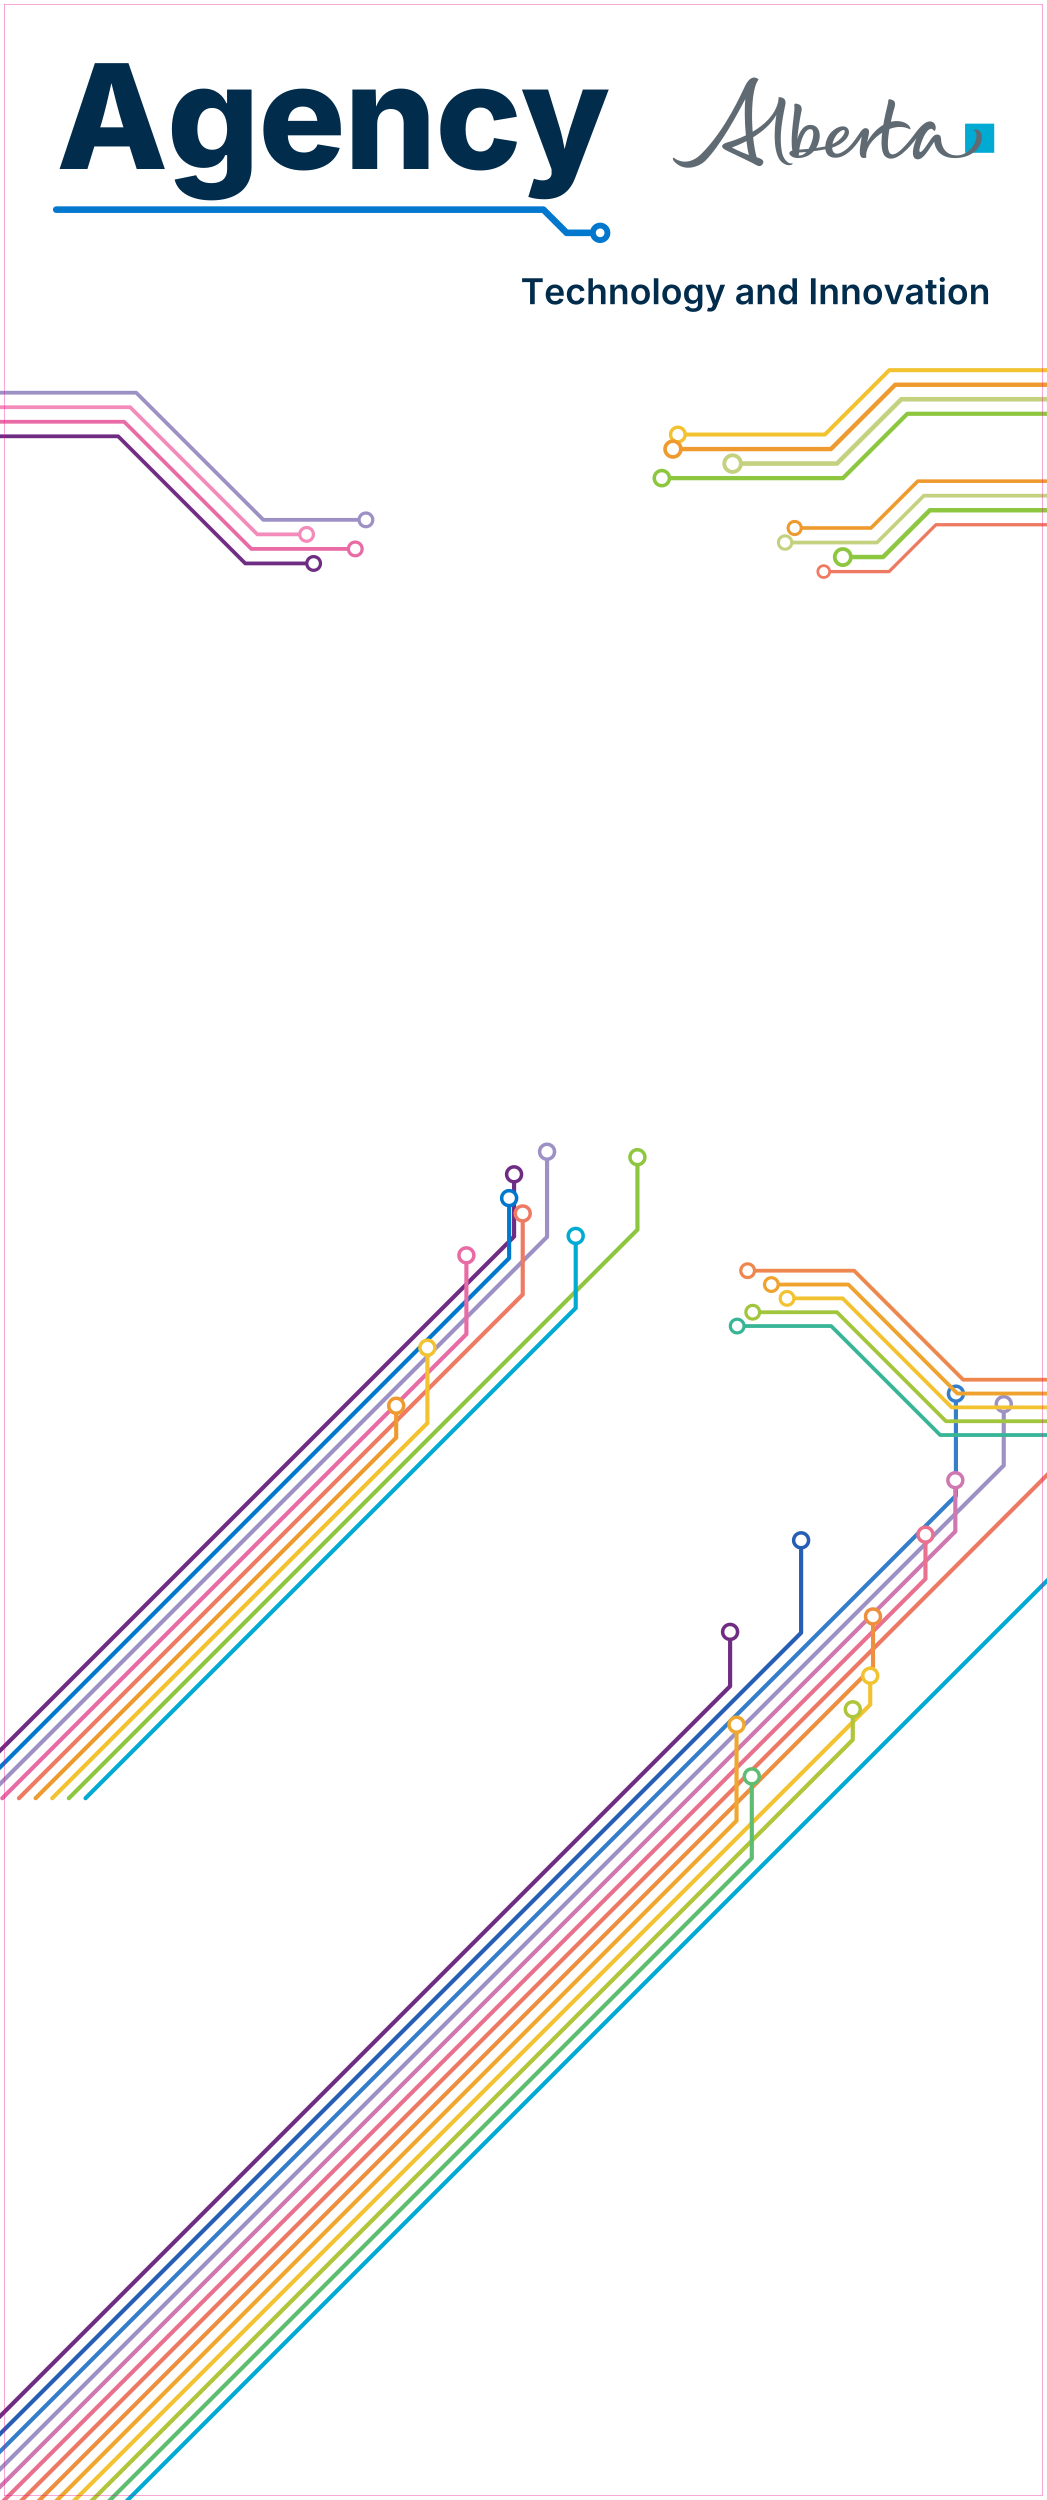
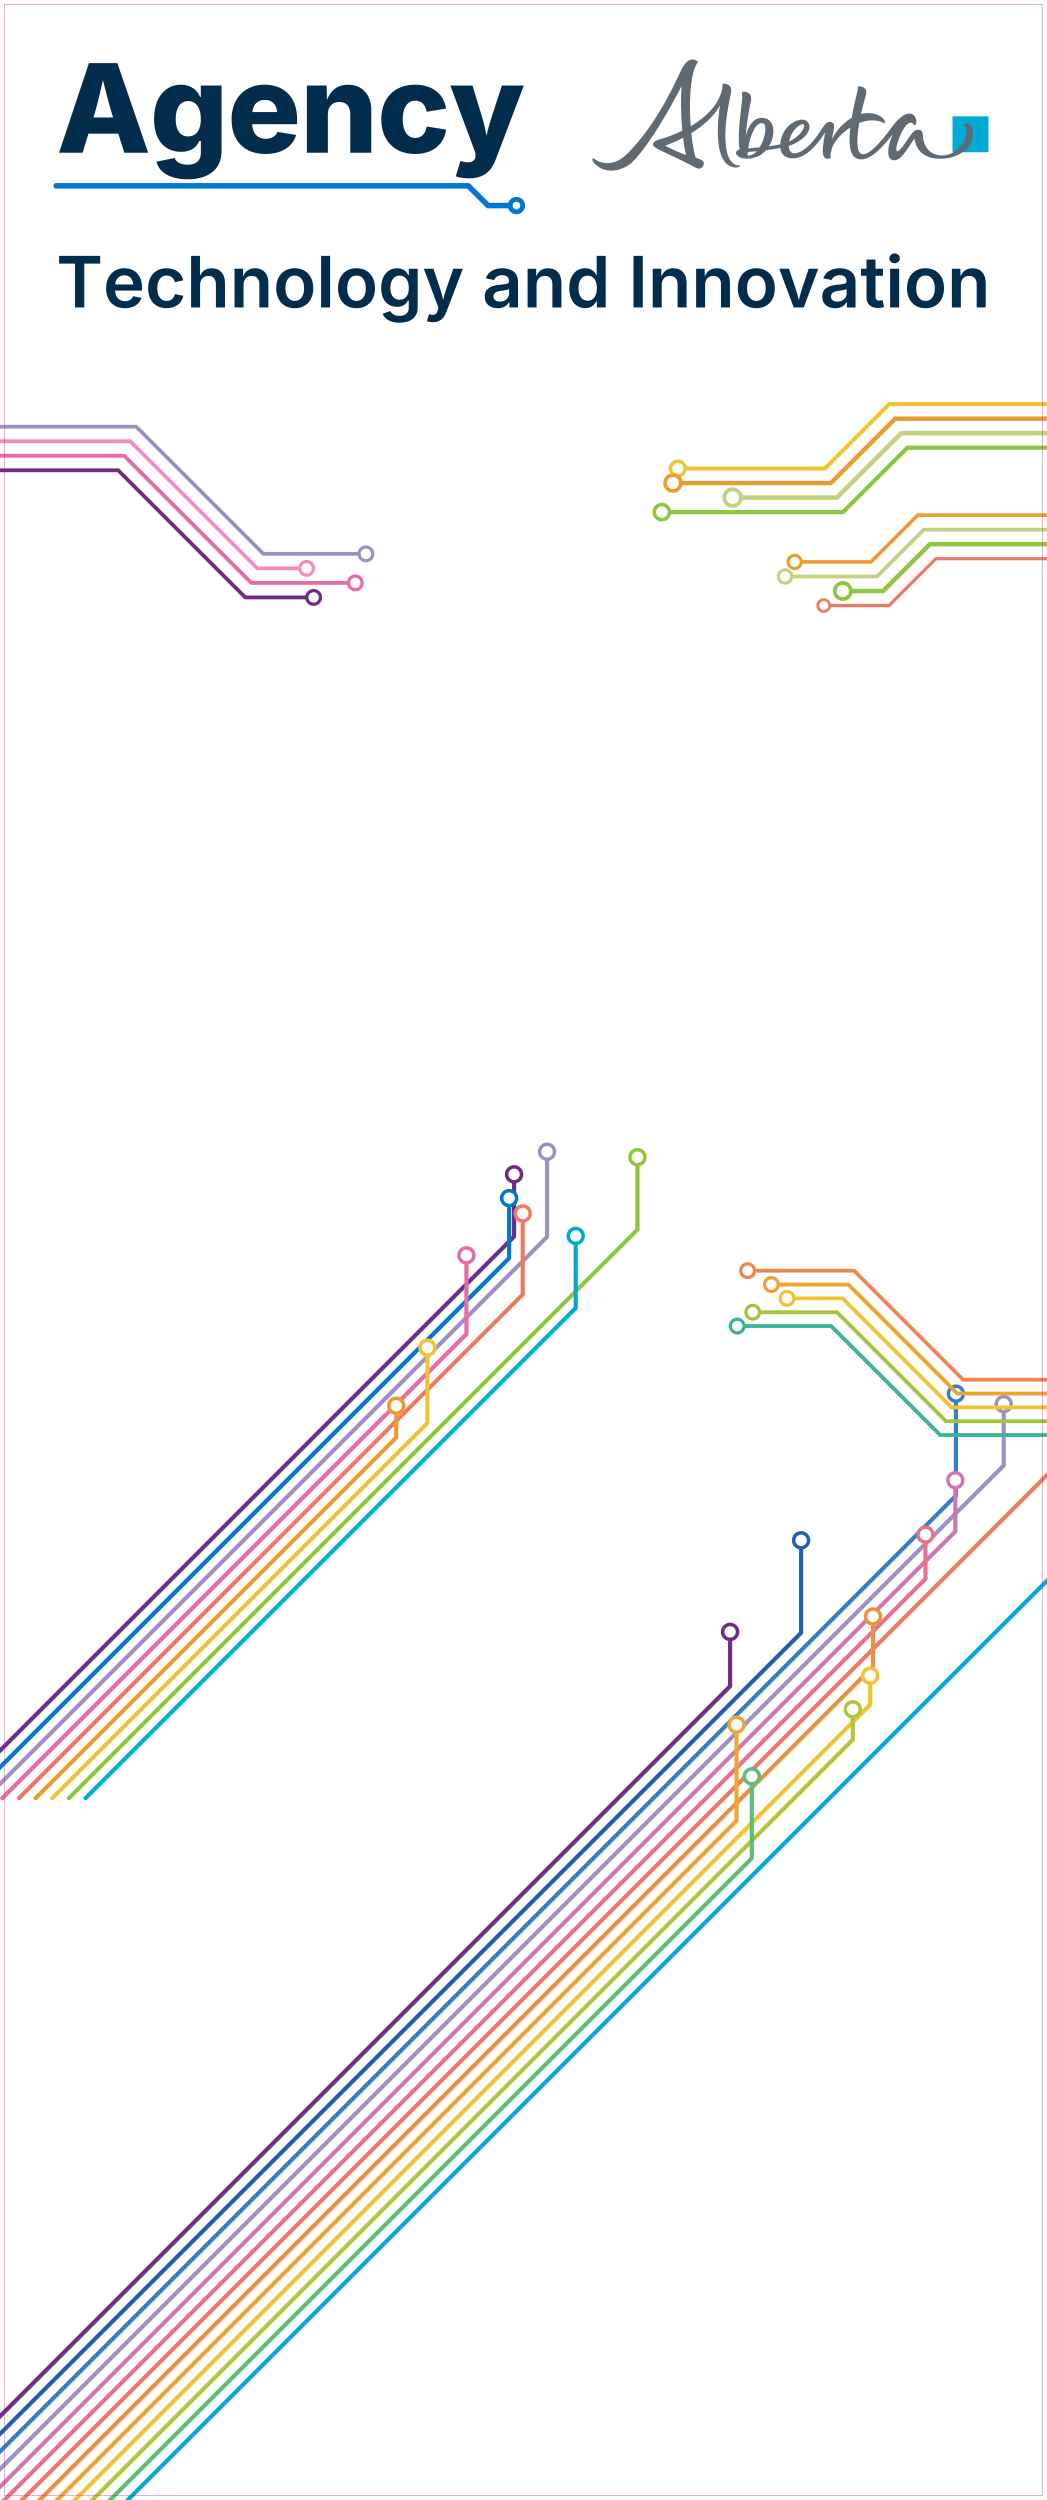
<svg xmlns="http://www.w3.org/2000/svg" width="30.25in" height="72.25in" viewBox="-0.125 -0.125 30.25 72.25">
  <g id="Ground">
    <rect x="-0.125" y="-0.125" width="30.25" height="72.25" fill="#FFFFFF" />
  </g>
  <g id="Art">
    <path d="M-3.419 73 L20.975 48.606 L20.975 47.037" stroke="#6f2c83" stroke-width="0.12" stroke-linecap="round" stroke-linejoin="round" fill="none" />
    <circle cx="20.975" cy="47.037" r="0.216" fill="#FFFFFF" stroke="#6f2c83" stroke-width="0.102" />
    <path d="M-2.91 73 L23.027 47.063 L23.027 44.39" stroke="#265eb4" stroke-width="0.12" stroke-linecap="round" stroke-linejoin="round" fill="none" />
    <circle cx="23.027" cy="44.39" r="0.216" fill="#FFFFFF" stroke="#265eb4" stroke-width="0.102" />
    <path d="M-2.401 73 L27.501 43.098 L27.501 40.153" stroke="#357fca" stroke-width="0.12" stroke-linecap="round" stroke-linejoin="round" fill="none" />
    <circle cx="27.501" cy="40.153" r="0.216" fill="#FFFFFF" stroke="#357fca" stroke-width="0.102" />
    <path d="M-1.891 73 L28.883 42.226 L28.883 40.454" stroke="#9c90c5" stroke-width="0.12" stroke-linecap="round" stroke-linejoin="round" fill="none" />
    <circle cx="28.883" cy="40.454" r="0.216" fill="#FFFFFF" stroke="#9c90c5" stroke-width="0.102" />
    <path d="M-1.382 73 L27.484 44.133 L27.484 42.653" stroke="#cf77b0" stroke-width="0.12" stroke-linecap="round" stroke-linejoin="round" fill="none" />
    <circle cx="27.484" cy="42.653" r="0.216" fill="#FFFFFF" stroke="#cf77b0" stroke-width="0.102" />
    <path d="M-0.873 73 L26.621 45.505 L26.621 44.227" stroke="#ea708f" stroke-width="0.12" stroke-linecap="round" stroke-linejoin="round" fill="none" />
    <circle cx="26.621" cy="44.227" r="0.216" fill="#FFFFFF" stroke="#ea708f" stroke-width="0.102" />
    <path d="M-0.364 73 L31.729 40.907 L31.729 38.741" stroke="#ee7a63" stroke-width="0.12" stroke-linecap="round" stroke-linejoin="round" fill="none" />
    <path d="M0.145 73 L25.105 48.04 L25.105 46.591" stroke="#ee8f40" stroke-width="0.12" stroke-linecap="round" stroke-linejoin="round" fill="none" />
    <circle cx="25.105" cy="46.591" r="0.216" fill="#FFFFFF" stroke="#ee8f40" stroke-width="0.102" />
    <path d="M0.654 73 L21.161 52.493 L21.161 49.72" stroke="#efa72f" stroke-width="0.12" stroke-linecap="round" stroke-linejoin="round" fill="none" />
    <circle cx="21.161" cy="49.72" r="0.216" fill="#FFFFFF" stroke="#efa72f" stroke-width="0.102" />
    <path d="M1.163 73 L25.024 49.139 L25.024 48.304" stroke="#f2c230" stroke-width="0.12" stroke-linecap="round" stroke-linejoin="round" fill="none" />
    <circle cx="25.024" cy="48.304" r="0.216" fill="#FFFFFF" stroke="#f2c230" stroke-width="0.102" />
    <path d="M1.672 73 L24.52 50.153 L24.52 49.274" stroke="#afc53a" stroke-width="0.12" stroke-linecap="round" stroke-linejoin="round" fill="none" />
    <circle cx="24.52" cy="49.274" r="0.216" fill="#FFFFFF" stroke="#afc53a" stroke-width="0.102" />
    <path d="M2.181 73 L21.602 53.579 L21.602 51.213" stroke="#5ebd70" stroke-width="0.12" stroke-linecap="round" stroke-linejoin="round" fill="none" />
    <circle cx="21.602" cy="51.213" r="0.216" fill="#FFFFFF" stroke="#5ebd70" stroke-width="0.102" />
    <path d="M2.691 73 L32.337 43.354 L32.337 41.336" stroke="#00aad2" stroke-width="0.12" stroke-linecap="round" stroke-linejoin="round" fill="none" />
    <path d="M-1.5 51.843 L14.732 35.611 L14.732 33.813" stroke="#6f2c83" stroke-width="0.12" stroke-linecap="round" stroke-linejoin="round" fill="none" />
    <circle cx="14.732" cy="33.813" r="0.216" fill="#FFFFFF" stroke="#6f2c83" stroke-width="0.102" />
    <path d="M-1.019 51.843 L14.589 36.235 L14.589 34.501" stroke="#0177cd" stroke-width="0.12" stroke-linecap="round" stroke-linejoin="round" fill="none" />
    <circle cx="14.589" cy="34.501" r="0.216" fill="#FFFFFF" stroke="#0177cd" stroke-width="0.102" />
    <path d="M-0.538 51.843 L15.685 35.62 L15.685 33.16" stroke="#9c90c5" stroke-width="0.12" stroke-linecap="round" stroke-linejoin="round" fill="none" />
    <circle cx="15.685" cy="33.16" r="0.216" fill="#FFFFFF" stroke="#9c90c5" stroke-width="0.102" />
    <path d="M-0.058 51.843 L13.354 38.432 L13.354 36.154" stroke="#e86ba5" stroke-width="0.12" stroke-linecap="round" stroke-linejoin="round" fill="none" />
    <circle cx="13.354" cy="36.154" r="0.216" fill="#FFFFFF" stroke="#e86ba5" stroke-width="0.102" />
    <path d="M0.423 51.843 L14.982 37.285 L14.982 34.944" stroke="#ee7a63" stroke-width="0.12" stroke-linecap="round" stroke-linejoin="round" fill="none" />
    <circle cx="14.982" cy="34.944" r="0.216" fill="#FFFFFF" stroke="#ee7a63" stroke-width="0.102" />
    <path d="M0.904 51.843 L11.325 41.423 L11.325 40.501" stroke="#ee9a2e" stroke-width="0.12" stroke-linecap="round" stroke-linejoin="round" fill="none" />
    <circle cx="11.325" cy="40.501" r="0.216" fill="#FFFFFF" stroke="#ee9a2e" stroke-width="0.102" />
    <path d="M1.385 51.843 L12.227 41.002 L12.227 38.823" stroke="#f2c230" stroke-width="0.12" stroke-linecap="round" stroke-linejoin="round" fill="none" />
    <circle cx="12.227" cy="38.823" r="0.216" fill="#FFFFFF" stroke="#f2c230" stroke-width="0.102" />
    <path d="M1.866 51.843 L18.297 35.412 L18.297 33.318" stroke="#8dc63f" stroke-width="0.12" stroke-linecap="round" stroke-linejoin="round" fill="none" />
    <circle cx="18.297" cy="33.318" r="0.216" fill="#FFFFFF" stroke="#8dc63f" stroke-width="0.102" />
    <path d="M2.347 51.843 L16.513 37.677 L16.513 35.593" stroke="#00aad2" stroke-width="0.12" stroke-linecap="round" stroke-linejoin="round" fill="none" />
    <circle cx="16.513" cy="35.593" r="0.216" fill="#FFFFFF" stroke="#00aad2" stroke-width="0.102" />
    <path d="M31 39.748 L27.709 39.748 L24.559 36.598 L21.482 36.598" stroke="#ee874e" stroke-width="0.11" stroke-linecap="round" stroke-linejoin="round" fill="none" />
    <circle cx="21.482" cy="36.598" r="0.198" fill="#FFFFFF" stroke="#ee874e" stroke-width="0.094" />
    <path d="M31 40.148 L27.543 40.148 L24.393 36.998 L22.168 36.998" stroke="#efa22e" stroke-width="0.11" stroke-linecap="round" stroke-linejoin="round" fill="none" />
    <circle cx="22.168" cy="36.998" r="0.198" fill="#FFFFFF" stroke="#efa22e" stroke-width="0.094" />
    <path d="M31 40.548 L27.377 40.548 L24.227 37.398 L22.621 37.398" stroke="#f2c230" stroke-width="0.11" stroke-linecap="round" stroke-linejoin="round" fill="none" />
    <circle cx="22.621" cy="37.398" r="0.198" fill="#FFFFFF" stroke="#f2c230" stroke-width="0.094" />
    <path d="M31 40.948 L27.212 40.948 L24.062 37.798 L21.629 37.798" stroke="#a1c53c" stroke-width="0.11" stroke-linecap="round" stroke-linejoin="round" fill="none" />
    <circle cx="21.629" cy="37.798" r="0.198" fill="#FFFFFF" stroke="#a1c53c" stroke-width="0.094" />
    <path d="M31 41.348 L27.046 41.348 L23.896 38.198 L21.18 38.198" stroke="#38b597" stroke-width="0.11" stroke-linecap="round" stroke-linejoin="round" fill="none" />
    <circle cx="21.18" cy="38.198" r="0.198" fill="#FFFFFF" stroke="#38b597" stroke-width="0.094" />
-     <path d="M-1 11.224 L3.811 11.224 L7.486 14.899 L10.45 14.899" stroke="#9C90C5" stroke-width="0.11" stroke-linecap="round" stroke-linejoin="round" fill="none" />
-     <circle cx="10.45" cy="14.899" r="0.198" fill="#FFFFFF" stroke="#9C90C5" stroke-width="0.094" />
-     <path d="M-1 11.644 L3.637 11.644 L7.312 15.319 L8.735 15.319" stroke="#F38CBA" stroke-width="0.11" stroke-linecap="round" stroke-linejoin="round" fill="none" />
-     <circle cx="8.735" cy="15.319" r="0.198" fill="#FFFFFF" stroke="#F38CBA" stroke-width="0.094" />
-     <path d="M-1 12.064 L3.463 12.064 L7.138 15.739 L10.143 15.739" stroke="#E86BA5" stroke-width="0.11" stroke-linecap="round" stroke-linejoin="round" fill="none" />
-     <circle cx="10.143" cy="15.739" r="0.198" fill="#FFFFFF" stroke="#E86BA5" stroke-width="0.094" />
-     <path d="M-1 12.484 L3.289 12.484 L6.964 16.159 L8.939 16.159" stroke="#6F2C83" stroke-width="0.11" stroke-linecap="round" stroke-linejoin="round" fill="none" />
-     <circle cx="8.939" cy="16.159" r="0.198" fill="#FFFFFF" stroke="#6F2C83" stroke-width="0.094" />
-     <path d="M31 10.573 L25.575 10.573 L23.714 12.433 L19.465 12.433" stroke="#F2C230" stroke-width="0.117" stroke-linecap="round" stroke-linejoin="round" fill="none" />
-     <circle cx="19.465" cy="12.433" r="0.211" fill="#FFFFFF" stroke="#F2C230" stroke-width="0.1" />
-     <path d="M31 10.993 L25.749 10.993 L23.888 12.853 L19.323 12.853" stroke="#EE9A2E" stroke-width="0.127" stroke-linecap="round" stroke-linejoin="round" fill="none" />
-     <circle cx="19.323" cy="12.853" r="0.228" fill="#FFFFFF" stroke="#EE9A2E" stroke-width="0.108" />
-     <path d="M31 11.413 L25.923 11.413 L24.062 13.273 L21.047 13.273" stroke="#C4D17F" stroke-width="0.133" stroke-linecap="round" stroke-linejoin="round" fill="none" />
-     <circle cx="21.047" cy="13.273" r="0.24" fill="#FFFFFF" stroke="#C4D17F" stroke-width="0.113" />
-     <path d="M31 11.833 L26.097 11.833 L24.236 13.693 L19.002 13.693" stroke="#8DC63F" stroke-width="0.122" stroke-linecap="round" stroke-linejoin="round" fill="none" />
-     <circle cx="19.002" cy="13.693" r="0.219" fill="#FFFFFF" stroke="#8DC63F" stroke-width="0.103" />
-     <path d="M31 13.78 L26.4 13.78 L25.046 15.134 L22.841 15.134" stroke="#EE9A2E" stroke-width="0.105" stroke-linecap="round" stroke-linejoin="round" fill="none" />
-     <circle cx="22.841" cy="15.134" r="0.19" fill="#FFFFFF" stroke="#EE9A2E" stroke-width="0.09" />
-     <path d="M31 14.2 L26.574 14.2 L25.22 15.554 L22.564 15.554" stroke="#C4D17F" stroke-width="0.107" stroke-linecap="round" stroke-linejoin="round" fill="none" />
-     <circle cx="22.564" cy="15.554" r="0.193" fill="#FFFFFF" stroke="#C4D17F" stroke-width="0.091" />
-     <path d="M31 14.62 L26.748 14.62 L25.394 15.974 L24.232 15.974" stroke="#8DC63F" stroke-width="0.129" stroke-linecap="round" stroke-linejoin="round" fill="none" />
-     <circle cx="24.232" cy="15.974" r="0.233" fill="#FFFFFF" stroke="#8DC63F" stroke-width="0.11" />
-     <path d="M31 15.04 L26.922 15.04 L25.568 16.394 L23.681 16.394" stroke="#EE7A63" stroke-width="0.095" stroke-linecap="round" stroke-linejoin="round" fill="none" />
-     <circle cx="23.681" cy="16.394" r="0.171" fill="#FFFFFF" stroke="#EE7A63" stroke-width="0.081" />
+     <path d="M-1 12.206 L3.811 12.206 L7.486 15.881 L10.45 15.881" stroke="#9C90C5" stroke-width="0.11" stroke-linecap="round" stroke-linejoin="round" fill="none" />
+     <circle cx="10.45" cy="15.881" r="0.198" fill="#FFFFFF" stroke="#9C90C5" stroke-width="0.094" />
+     <path d="M-1 12.626 L3.637 12.626 L7.312 16.301 L8.735 16.301" stroke="#F38CBA" stroke-width="0.11" stroke-linecap="round" stroke-linejoin="round" fill="none" />
+     <circle cx="8.735" cy="16.301" r="0.198" fill="#FFFFFF" stroke="#F38CBA" stroke-width="0.094" />
+     <path d="M-1 13.046 L3.463 13.046 L7.138 16.721 L10.143 16.721" stroke="#E86BA5" stroke-width="0.11" stroke-linecap="round" stroke-linejoin="round" fill="none" />
+     <circle cx="10.143" cy="16.721" r="0.198" fill="#FFFFFF" stroke="#E86BA5" stroke-width="0.094" />
+     <path d="M-1 13.466 L3.289 13.466 L6.964 17.141 L8.939 17.141" stroke="#6F2C83" stroke-width="0.11" stroke-linecap="round" stroke-linejoin="round" fill="none" />
+     <circle cx="8.939" cy="17.141" r="0.198" fill="#FFFFFF" stroke="#6F2C83" stroke-width="0.094" />
+     <path d="M31 11.554 L25.575 11.554 L23.714 13.415 L19.465 13.415" stroke="#F2C230" stroke-width="0.117" stroke-linecap="round" stroke-linejoin="round" fill="none" />
+     <circle cx="19.465" cy="13.415" r="0.211" fill="#FFFFFF" stroke="#F2C230" stroke-width="0.1" />
+     <path d="M31 11.974 L25.749 11.974 L23.888 13.835 L19.323 13.835" stroke="#EE9A2E" stroke-width="0.127" stroke-linecap="round" stroke-linejoin="round" fill="none" />
+     <circle cx="19.323" cy="13.835" r="0.228" fill="#FFFFFF" stroke="#EE9A2E" stroke-width="0.108" />
+     <path d="M31 12.394 L25.923 12.394 L24.062 14.255 L21.047 14.255" stroke="#C4D17F" stroke-width="0.133" stroke-linecap="round" stroke-linejoin="round" fill="none" />
+     <circle cx="21.047" cy="14.255" r="0.24" fill="#FFFFFF" stroke="#C4D17F" stroke-width="0.113" />
+     <path d="M31 12.814 L26.097 12.814 L24.236 14.675 L19.002 14.675" stroke="#8DC63F" stroke-width="0.122" stroke-linecap="round" stroke-linejoin="round" fill="none" />
+     <circle cx="19.002" cy="14.675" r="0.219" fill="#FFFFFF" stroke="#8DC63F" stroke-width="0.103" />
+     <path d="M31 14.762 L26.4 14.762 L25.046 16.115 L22.841 16.115" stroke="#EE9A2E" stroke-width="0.105" stroke-linecap="round" stroke-linejoin="round" fill="none" />
+     <circle cx="22.841" cy="16.115" r="0.19" fill="#FFFFFF" stroke="#EE9A2E" stroke-width="0.09" />
+     <path d="M31 15.182 L26.574 15.182 L25.22 16.535 L22.564 16.535" stroke="#C4D17F" stroke-width="0.107" stroke-linecap="round" stroke-linejoin="round" fill="none" />
+     <circle cx="22.564" cy="16.535" r="0.193" fill="#FFFFFF" stroke="#C4D17F" stroke-width="0.091" />
+     <path d="M31 15.602 L26.748 15.602 L25.394 16.955 L24.232 16.955" stroke="#8DC63F" stroke-width="0.129" stroke-linecap="round" stroke-linejoin="round" fill="none" />
+     <circle cx="24.232" cy="16.955" r="0.233" fill="#FFFFFF" stroke="#8DC63F" stroke-width="0.11" />
+     <path d="M31 16.022 L26.922 16.022 L25.568 17.375 L23.681 17.375" stroke="#EE7A63" stroke-width="0.095" stroke-linecap="round" stroke-linejoin="round" fill="none" />
+     <circle cx="23.681" cy="17.375" r="0.171" fill="#FFFFFF" stroke="#EE7A63" stroke-width="0.081" />
  </g>
  <g id="Brand">
-     <path fill="#022C4C" transform="translate(1.5 4.759)" d="M0.097 0H0.901L1.101 -0.651H2.119L2.326 0H3.139L2.088 -3.059H1.117ZM1.271 -1.205 1.312 -1.337C1.413 -1.684 1.503 -2.07 1.595 -2.482C1.694 -2.072 1.794 -1.686 1.901 -1.337L1.942 -1.205ZM4.487 0.907C5.173 0.907 5.645 0.583 5.645 -0.051V-2.296H4.937V-1.901H4.917C4.83 -2.109 4.623 -2.324 4.26 -2.324C3.777 -2.324 3.342 -1.951 3.342 -1.148C3.342 -0.374 3.759 -0.031 4.261 -0.031C4.602 -0.031 4.8 -0.193 4.884 -0.4H4.939V0.006C4.939 0.279 4.775 0.409 4.483 0.409C4.227 0.409 4.085 0.304 4.044 0.179L3.422 0.306C3.506 0.665 3.888 0.907 4.487 0.907ZM4.506 -0.556C4.231 -0.556 4.079 -0.78 4.079 -1.15C4.079 -1.519 4.231 -1.764 4.506 -1.764C4.781 -1.764 4.939 -1.526 4.939 -1.15C4.939 -0.778 4.781 -0.556 4.506 -0.556ZM7.145 0.043C7.702 0.043 8.078 -0.209 8.193 -0.608L7.554 -0.713C7.496 -0.558 7.351 -0.476 7.158 -0.476C6.887 -0.476 6.704 -0.641 6.692 -0.973H8.225V-1.154C8.225 -1.912 7.763 -2.324 7.119 -2.324C6.429 -2.324 5.987 -1.848 5.987 -1.139C5.987 -0.405 6.425 0.043 7.145 0.043ZM6.696 -1.39C6.722 -1.643 6.872 -1.805 7.125 -1.805C7.375 -1.805 7.517 -1.651 7.546 -1.39ZM9.276 -1.31C9.276 -1.577 9.434 -1.735 9.668 -1.735C9.902 -1.735 10.041 -1.581 10.041 -1.322V0H10.758V-1.462C10.758 -1.981 10.444 -2.324 9.963 -2.324C9.592 -2.324 9.366 -2.119 9.245 -1.801L9.232 -2.296H8.559V0H9.276ZM12.254 0.043C12.845 0.043 13.242 -0.275 13.313 -0.788L12.652 -0.895C12.609 -0.647 12.473 -0.505 12.262 -0.505C11.987 -0.505 11.831 -0.749 11.831 -1.144C11.831 -1.54 11.987 -1.776 12.262 -1.776C12.473 -1.776 12.605 -1.639 12.65 -1.398L13.311 -1.509C13.239 -2.008 12.839 -2.324 12.254 -2.324C11.535 -2.324 11.1 -1.848 11.1 -1.139C11.1 -0.433 11.535 0.043 12.254 0.043ZM13.643 0.805C13.75 0.846 13.922 0.875 14.099 0.875C14.614 0.875 14.865 0.614 15.004 0.242L15.967 -2.296H15.22L14.852 -1.172C14.791 -0.977 14.739 -0.782 14.692 -0.575C14.653 -0.782 14.616 -0.975 14.557 -1.172L14.214 -2.296H13.458L14.314 0.004L14.316 0.101C14.327 0.287 14.152 0.376 13.893 0.306L13.803 0.281Z" />
-     <g transform="translate(1.5 5.684)">
+     <path fill="#022C4C" transform="translate(1.5 4.289)" d="M0.082 0H0.763L0.931 -0.551H1.793L1.969 0H2.657L1.767 -2.589H0.945ZM1.076 -1.02 1.11 -1.131C1.196 -1.425 1.272 -1.752 1.35 -2.101C1.434 -1.753 1.519 -1.427 1.609 -1.131L1.644 -1.02ZM3.798 0.768C4.378 0.768 4.778 0.493 4.778 -0.043V-1.943H4.178V-1.609H4.161C4.088 -1.785 3.912 -1.967 3.605 -1.967C3.196 -1.967 2.828 -1.651 2.828 -0.971C2.828 -0.316 3.181 -0.026 3.607 -0.026C3.895 -0.026 4.062 -0.163 4.133 -0.339H4.18V0.005C4.18 0.236 4.041 0.346 3.794 0.346C3.577 0.346 3.457 0.257 3.422 0.151L2.896 0.259C2.967 0.563 3.29 0.768 3.798 0.768ZM3.813 -0.471C3.58 -0.471 3.452 -0.66 3.452 -0.973C3.452 -1.286 3.58 -1.493 3.813 -1.493C4.046 -1.493 4.18 -1.291 4.18 -0.973C4.18 -0.659 4.046 -0.471 3.813 -0.471ZM6.047 0.036C6.518 0.036 6.836 -0.177 6.933 -0.514L6.393 -0.603C6.344 -0.473 6.221 -0.403 6.058 -0.403C5.828 -0.403 5.674 -0.542 5.663 -0.824H6.961V-0.977C6.961 -1.618 6.57 -1.967 6.025 -1.967C5.441 -1.967 5.067 -1.564 5.067 -0.964C5.067 -0.342 5.437 0.036 6.047 0.036ZM5.667 -1.176C5.689 -1.39 5.816 -1.527 6.03 -1.527C6.242 -1.527 6.362 -1.397 6.386 -1.176ZM7.85 -1.109C7.85 -1.335 7.984 -1.468 8.182 -1.468C8.38 -1.468 8.498 -1.338 8.498 -1.119V0H9.105V-1.237C9.105 -1.677 8.839 -1.967 8.432 -1.967C8.118 -1.967 7.927 -1.793 7.824 -1.524L7.814 -1.943H7.244V0H7.85ZM10.371 0.036C10.871 0.036 11.207 -0.233 11.267 -0.667L10.708 -0.758C10.671 -0.547 10.557 -0.427 10.378 -0.427C10.145 -0.427 10.013 -0.634 10.013 -0.968C10.013 -1.303 10.145 -1.503 10.378 -1.503C10.557 -1.503 10.668 -1.387 10.706 -1.183L11.266 -1.277C11.205 -1.7 10.866 -1.967 10.371 -1.967C9.762 -1.967 9.394 -1.564 9.394 -0.964C9.394 -0.367 9.762 0.036 10.371 0.036ZM11.546 0.681C11.637 0.716 11.783 0.74 11.932 0.74C12.368 0.74 12.58 0.52 12.698 0.205L13.513 -1.943H12.881L12.57 -0.992C12.518 -0.827 12.474 -0.662 12.434 -0.487C12.401 -0.662 12.37 -0.825 12.319 -0.992L12.029 -1.943H11.39L12.114 0.004L12.116 0.085C12.125 0.243 11.977 0.318 11.758 0.259L11.682 0.238Z" />
+     <g transform="translate(1.5 5.036)">
      <g class="agency-underline" fill="none" stroke="#0177CD" stroke-linecap="round" stroke-linejoin="round">
-         <path d="M0 0.25 H14.08 L14.75 0.92 H15.42" stroke-width="0.19" />
-         <circle cx="15.72" cy="0.92" r="0.21" stroke-width="0.17" fill="none" />
+         <path d="M0 0.21 H11.91 L12.48 0.78 H13.05" stroke-width="0.16" />
+         <circle cx="13.3" cy="0.78" r="0.18" stroke-width="0.14" fill="none" />
      </g>
    </g>
-     <g transform="translate(19.32 2.115) scale(0.043)">
+     <g transform="translate(16.993 1.593) scale(0.053)">
      <rect class="logo" fill="#00aad2" x="196.411" y="31.014" width="19.59" height="19.592" />
      <path class="logo" fill="#5f6a72" d="M91.271,47.934c-1.972,0.198-4.068,0.382-6.278,0.548c0.833-6.288,4.105-15.027,8.177-13.62C95.521,35.676,94.284,43.033,91.271,47.934 M86.106,52.264c-0.714,0.111-1.304,0.101-1.773,0.014c0.28-0.241,0.455-0.594,0.455-1.014c0-0.266,0.009-0.544,0.024-0.832c1.104-0.052,2.831-0.177,4.888-0.376C88.623,51.241,87.409,52.067,86.106,52.264 M111.223,37.314c2.598-2.413,3.89-2.237,4.231-1.589c0.736,1.403-2.325,6.345-8.184,9.047C107.774,42.114,109.176,39.216,111.223,37.314 M207.625,39.712c-0.251-4.887-4.579-5.683-5.176-4.293c-0.208,0.487,1.626,0.313,1.633,3.764c0.005,5.71-5.787,13.165-13.167,13.165c-8.04,0-10.114-6.254-10.502-9.348c-0.256-2.058,0.187-5.029-3.368-4.636c-2.486,0.28-4.733,5.12-7.885,9.196c-2.704,3.499-3.918,3.166-3.286,0.163c0.783-3.763,3.925-12.594,7.517-13.237c1.661-0.297,2.257,2.625,3.02,0.796c0.768-1.832,0.063-5.783-3.655-5.783c-2.605,0-5.73,2.762-8.292,5.905c-2.233,2.744-13.522,19.357-18.257,15.77c-2.215-1.676-2.035-8.506-0.643-16.553c5.618-2.167,10.292-1.456,12.936-0.188c1.305,0.626,1.485,0.532,0.929-0.903c-0.825-2.108-5.345-5.405-12.405-3.888c-0.17,0.033-0.336,0.079-0.505,0.119c0.569-2.613,1.231-5.268,1.954-7.849c0.661-2.364,2.6-6.454-2.462-7.242c-1.613-0.252-0.927,0.53-1.459,2.71c-0.978,4.015-2.214,9.227-3.109,14.458c-4.161,2.396-8.035,6.399-10.874,11.667c0.492-2.429,1.254-5.116,1.308-6.93c0.054-1.911-1.255-2.332-1.763-2.482c-1.111-0.314-2.453,0.236-3.776,2.106c-3.104,4.37-7.035,11.284-13.001,14.184c-4.28,2.081-6.157-0.015-6.262-3.238c0.845-0.259,1.601-0.525,2.24-0.813c7.756-3.437,10.419-8.621,8.448-11.774c-1.87-3-7.217-2.086-11.439,2.361c-2.081,2.193-3.684,5.956-3.871,9.387c-1.79,0.387-3.848,0.731-6.146,1.041c3.644-5.911,3.329-13.9-2.001-15.247c-6.182-1.561-9.309,4.44-10.633,9.436c0.408-4.996,1.206-11.077,2.335-16.725c0.472-2.361,2.087-6.455-3.041-7.24c-1.629-0.252-1.377,0.505-1.241,2.71c0.18,2.958-3.096,20.875-1.384,28.744c-2.206,0.714-3.101,2.375-0.264,4.127c1.955,1.203,6.258,1.603,10.605-0.537c1.559-0.771,2.909-1.854,4.034-3.125c2.59-0.326,5.314-0.744,7.796-1.241c0.425,3.45,2.677,6.095,7.905,5.606c7.433-0.691,14.035-9.826,16.528-14.226c-0.45,4.716-3.519,15.019,1.716,14.49c2.051-0.208,1.158-0.536,1.285-2.306c0.454-6.208,5.62-11.47,10.73-14.694c-0.887,7.602-0.579,14.391,2.868,16.546c6.341,3.963,15.326-6.477,20.27-12.862c-2.516,5.671-3.945,12.936-0.164,14.047c4.435,1.293,7.932-6.063,12.022-11.693c0.475,4.042,3.168,11.003,14.033,11.003C200.729,54.163,208.007,47.148,207.625,39.712 M51.101,52.114c-2.665-0.965-6.464-2.513-11.424-5.046c2.717-0.991,6.169-2.443,9.806-4.345C49.973,46.873,50.505,49.892,51.101,52.114M80.545,57.718c-0.125-0.258-0.849,0.105-1.587-0.003c-2.101-0.31-4.863-3.18-5.699-7.896c-1.504-8.489-0.612-16.865,1.88-29.348c0.47-2.361,2.084-6.451-3.041-7.243c-1.63-0.251-0.786,0.554-1.243,2.71c-1.971,9.297-9.574,15.999-17.207,20.493c-0.799-10.645-0.474-22.465,1.53-29.714c1.691-6.115,3.703-4.992,1.209-6.277c-2.624-1.352-5.445,0.435-7.726,4.989c-2.28,4.552-12.795,29.289-29.584,45.984c-8.592,8.545-16.363,4.146-17.919,2.831c-1.266-1.069-1.734,0.582-0.163,2.271c6.949,7.494,17.1,3.194,20.795-0.5c10.215-10.21,22.092-32.19,26.897-41.517c-0.443,5.251-0.593,14.058,0.385,24.379c-5.199,2.533-9.86,4.021-12.059,4.601c-2.381,0.624-3.854,1.593-3.898,2.697c-0.047,1.208,1.552,2.227,3.863,3.325c4.116,1.954,16.167,7.647,19.136,9.374c2.543,1.476,3.784,0.325,4.537-1.268c0.983-2.076-1.716-3.276-4.328-4.057c-1.006-3.495-1.81-8.196-2.345-13.377c6.126-3.772,12.158-8.793,15.635-15.068c-0.876,5.245-3.124,23.08,2.507,30.621c1.241,1.662,3.981,3.479,6.656,3.209C80.036,58.805,80.671,57.977,80.545,57.718" />
    </g>
-     <path fill="#022C4C" transform="translate(14.921 8.666)" d="M0.042 -0.637H0.273V0H0.408V-0.637H0.639V-0.75H0.042ZM0.999 0.012C1.124 0.012 1.212 -0.048 1.239 -0.139L1.119 -0.164C1.101 -0.116 1.058 -0.091 1 -0.091C0.916 -0.091 0.859 -0.144 0.856 -0.245H1.247V-0.286C1.247 -0.483 1.128 -0.57 0.99 -0.57C0.829 -0.57 0.725 -0.451 0.725 -0.278C0.725 -0.102 0.829 0.012 0.999 0.012ZM0.856 -0.334C0.862 -0.409 0.911 -0.467 0.991 -0.467C1.069 -0.467 1.113 -0.414 1.12 -0.334ZM1.604 0.012C1.73 0.012 1.824 -0.057 1.848 -0.169L1.726 -0.195C1.712 -0.134 1.669 -0.095 1.605 -0.095C1.514 -0.095 1.468 -0.175 1.468 -0.279C1.468 -0.384 1.514 -0.464 1.605 -0.464C1.668 -0.464 1.71 -0.426 1.724 -0.367L1.846 -0.393C1.822 -0.503 1.729 -0.57 1.604 -0.57C1.44 -0.57 1.335 -0.454 1.335 -0.278C1.335 -0.105 1.44 0.012 1.604 0.012ZM2.091 -0.33C2.091 -0.411 2.141 -0.459 2.211 -0.459C2.28 -0.459 2.321 -0.413 2.321 -0.338V0H2.453V-0.358C2.453 -0.493 2.376 -0.57 2.26 -0.57C2.18 -0.57 2.123 -0.533 2.089 -0.459V-0.75H1.96V0H2.091ZM2.722 -0.33C2.722 -0.411 2.773 -0.459 2.843 -0.459C2.911 -0.459 2.952 -0.413 2.952 -0.338V0H3.083V-0.358C3.083 -0.493 3.007 -0.57 2.891 -0.57C2.808 -0.57 2.75 -0.53 2.717 -0.451L2.715 -0.563H2.591V0H2.722ZM3.466 0.012C3.63 0.012 3.736 -0.105 3.736 -0.278C3.736 -0.454 3.63 -0.57 3.466 -0.57C3.302 -0.57 3.197 -0.454 3.197 -0.278C3.197 -0.105 3.302 0.012 3.466 0.012ZM3.466 -0.095C3.375 -0.095 3.331 -0.176 3.331 -0.279C3.331 -0.383 3.375 -0.464 3.466 -0.464C3.558 -0.464 3.603 -0.383 3.603 -0.279C3.603 -0.176 3.558 -0.095 3.466 -0.095ZM3.981 -0.75H3.85V0H3.981ZM4.364 0.012C4.528 0.012 4.633 -0.105 4.633 -0.278C4.633 -0.454 4.528 -0.57 4.364 -0.57C4.2 -0.57 4.095 -0.454 4.095 -0.278C4.095 -0.105 4.2 0.012 4.364 0.012ZM4.364 -0.095C4.273 -0.095 4.228 -0.176 4.228 -0.279C4.228 -0.383 4.273 -0.464 4.364 -0.464C4.455 -0.464 4.5 -0.383 4.5 -0.279C4.5 -0.176 4.455 -0.095 4.364 -0.095ZM4.99 0.223C5.142 0.223 5.253 0.152 5.253 0.002V-0.563H5.125V-0.47H5.118C5.098 -0.509 5.055 -0.57 4.955 -0.57C4.825 -0.57 4.723 -0.468 4.723 -0.283C4.723 -0.1 4.825 -0.009 4.954 -0.009C5.051 -0.009 5.093 -0.06 5.113 -0.101H5.124V0.005C5.124 0.086 5.071 0.123 4.989 0.123C4.907 0.123 4.873 0.084 4.855 0.052L4.744 0.092C4.773 0.167 4.855 0.223 4.99 0.223ZM4.991 -0.112C4.904 -0.112 4.857 -0.18 4.857 -0.284C4.857 -0.386 4.902 -0.462 4.991 -0.462C5.078 -0.462 5.124 -0.391 5.124 -0.284C5.124 -0.176 5.077 -0.112 4.991 -0.112ZM5.387 0.201C5.404 0.208 5.437 0.214 5.474 0.214C5.576 0.214 5.634 0.163 5.668 0.072L5.91 -0.563H5.771L5.665 -0.257C5.649 -0.208 5.636 -0.16 5.623 -0.11C5.612 -0.16 5.601 -0.208 5.585 -0.257L5.482 -0.563H5.342L5.555 0.002L5.547 0.038C5.533 0.102 5.492 0.118 5.433 0.103L5.417 0.099ZM6.416 0.012C6.503 0.012 6.557 -0.029 6.581 -0.077H6.586V0H6.712V-0.376C6.712 -0.526 6.588 -0.57 6.482 -0.57C6.369 -0.57 6.277 -0.522 6.244 -0.423L6.365 -0.398C6.378 -0.435 6.417 -0.469 6.483 -0.469C6.546 -0.469 6.581 -0.437 6.581 -0.382V-0.38C6.581 -0.341 6.539 -0.339 6.442 -0.329C6.333 -0.317 6.227 -0.285 6.227 -0.158C6.227 -0.047 6.308 0.012 6.416 0.012ZM6.449 -0.086C6.394 -0.086 6.354 -0.111 6.354 -0.16C6.354 -0.211 6.399 -0.233 6.457 -0.241C6.491 -0.245 6.564 -0.254 6.582 -0.268V-0.202C6.582 -0.139 6.53 -0.086 6.449 -0.086ZM6.981 -0.33C6.981 -0.411 7.032 -0.459 7.102 -0.459C7.17 -0.459 7.212 -0.413 7.212 -0.338V0H7.342V-0.358C7.342 -0.493 7.266 -0.57 7.15 -0.57C7.067 -0.57 7.009 -0.53 6.976 -0.451L6.974 -0.563H6.851V0H6.981ZM7.689 0.01C7.786 0.01 7.829 -0.048 7.85 -0.089H7.858V0H7.986V-0.75H7.855V-0.47H7.85C7.83 -0.509 7.788 -0.57 7.688 -0.57C7.558 -0.57 7.457 -0.468 7.457 -0.28C7.457 -0.096 7.555 0.01 7.689 0.01ZM7.724 -0.098C7.637 -0.098 7.59 -0.175 7.59 -0.281C7.59 -0.386 7.636 -0.462 7.724 -0.462C7.811 -0.462 7.858 -0.391 7.858 -0.281C7.858 -0.171 7.809 -0.098 7.724 -0.098ZM8.525 -0.75H8.39V0H8.525ZM8.801 -0.33C8.801 -0.411 8.851 -0.459 8.921 -0.459C8.989 -0.459 9.031 -0.413 9.031 -0.338V0H9.162V-0.358C9.162 -0.493 9.085 -0.57 8.969 -0.57C8.887 -0.57 8.828 -0.53 8.795 -0.451L8.794 -0.563H8.67V0H8.801ZM9.431 -0.33C9.431 -0.411 9.482 -0.459 9.552 -0.459C9.62 -0.459 9.661 -0.413 9.661 -0.338V0H9.792V-0.358C9.792 -0.493 9.716 -0.57 9.6 -0.57C9.518 -0.57 9.459 -0.53 9.426 -0.451L9.424 -0.563H9.3V0H9.431ZM10.175 0.012C10.339 0.012 10.445 -0.105 10.445 -0.278C10.445 -0.454 10.339 -0.57 10.175 -0.57C10.011 -0.57 9.907 -0.454 9.907 -0.278C9.907 -0.105 10.011 0.012 10.175 0.012ZM10.175 -0.095C10.084 -0.095 10.04 -0.176 10.04 -0.279C10.04 -0.383 10.084 -0.464 10.175 -0.464C10.267 -0.464 10.312 -0.383 10.312 -0.279C10.312 -0.176 10.267 -0.095 10.175 -0.095ZM10.719 0H10.865L11.075 -0.563H10.937L10.834 -0.257C10.818 -0.207 10.806 -0.157 10.793 -0.106C10.781 -0.157 10.768 -0.207 10.752 -0.257L10.649 -0.563H10.509ZM11.321 0.012C11.409 0.012 11.462 -0.029 11.487 -0.077H11.492V0H11.617V-0.376C11.617 -0.526 11.493 -0.57 11.387 -0.57C11.275 -0.57 11.182 -0.522 11.149 -0.423L11.27 -0.398C11.284 -0.435 11.323 -0.469 11.388 -0.469C11.452 -0.469 11.486 -0.437 11.486 -0.382V-0.38C11.486 -0.341 11.445 -0.339 11.347 -0.329C11.239 -0.317 11.133 -0.285 11.133 -0.158C11.133 -0.047 11.214 0.012 11.321 0.012ZM11.355 -0.086C11.299 -0.086 11.26 -0.111 11.26 -0.16C11.26 -0.211 11.304 -0.233 11.363 -0.241C11.397 -0.245 11.47 -0.254 11.487 -0.268V-0.202C11.487 -0.139 11.435 -0.086 11.355 -0.086ZM12.016 -0.563H11.908V-0.697H11.777V-0.563H11.697V-0.46H11.777V-0.147C11.777 -0.048 11.836 0.008 11.944 0.008C11.972 0.008 12.003 0.004 12.032 -0.004L12.011 -0.106C11.999 -0.103 11.976 -0.099 11.963 -0.099C11.924 -0.099 11.908 -0.118 11.908 -0.159V-0.46H12.016ZM12.12 0H12.251V-0.563H12.12ZM12.185 -0.642C12.227 -0.642 12.262 -0.674 12.262 -0.714C12.262 -0.754 12.227 -0.786 12.185 -0.786C12.144 -0.786 12.109 -0.754 12.109 -0.714C12.109 -0.674 12.144 -0.642 12.185 -0.642ZM12.634 0.012C12.798 0.012 12.903 -0.105 12.903 -0.278C12.903 -0.454 12.798 -0.57 12.634 -0.57C12.47 -0.57 12.365 -0.454 12.365 -0.278C12.365 -0.105 12.47 0.012 12.634 0.012ZM12.634 -0.095C12.543 -0.095 12.498 -0.176 12.498 -0.279C12.498 -0.383 12.543 -0.464 12.634 -0.464C12.726 -0.464 12.77 -0.383 12.77 -0.279C12.77 -0.176 12.726 -0.095 12.634 -0.095ZM13.148 -0.33C13.148 -0.411 13.199 -0.459 13.269 -0.459C13.337 -0.459 13.378 -0.413 13.378 -0.338V0H13.509V-0.358C13.509 -0.493 13.433 -0.57 13.317 -0.57C13.234 -0.57 13.176 -0.53 13.143 -0.451L13.141 -0.563H13.018V0H13.148Z" />
+     <path fill="#022C4C" transform="translate(1.5 8.76)" d="M0.083 -1.266H0.543V0H0.811V-1.266H1.27V-1.491H0.083ZM1.986 0.023C2.235 0.023 2.409 -0.096 2.463 -0.277L2.224 -0.326C2.189 -0.231 2.103 -0.181 1.989 -0.181C1.822 -0.181 1.709 -0.287 1.702 -0.486H2.48V-0.569C2.48 -0.961 2.242 -1.133 1.969 -1.133C1.649 -1.133 1.442 -0.897 1.442 -0.552C1.442 -0.202 1.649 0.023 1.986 0.023ZM1.703 -0.664C1.715 -0.813 1.811 -0.929 1.97 -0.929C2.125 -0.929 2.212 -0.824 2.227 -0.664ZM3.189 0.023C3.44 0.023 3.626 -0.113 3.674 -0.336L3.431 -0.387C3.404 -0.266 3.319 -0.188 3.191 -0.188C3.01 -0.188 2.92 -0.347 2.92 -0.554C2.92 -0.764 3.01 -0.922 3.191 -0.922C3.317 -0.922 3.4 -0.847 3.428 -0.731L3.671 -0.782C3.623 -1 3.438 -1.133 3.189 -1.133C2.863 -1.133 2.655 -0.902 2.655 -0.553C2.655 -0.209 2.863 0.023 3.189 0.023ZM4.158 -0.656C4.158 -0.818 4.258 -0.912 4.397 -0.912C4.533 -0.912 4.615 -0.822 4.615 -0.672V0H4.877V-0.712C4.877 -0.981 4.723 -1.133 4.493 -1.133C4.334 -1.133 4.221 -1.059 4.154 -0.912V-1.491H3.898V0H4.158ZM5.413 -0.656C5.413 -0.818 5.513 -0.912 5.652 -0.912C5.788 -0.912 5.87 -0.822 5.87 -0.672V0H6.131V-0.712C6.131 -0.981 5.979 -1.133 5.748 -1.133C5.584 -1.133 5.468 -1.053 5.402 -0.896L5.399 -1.119H5.153V0H5.413ZM6.892 0.023C7.219 0.023 7.428 -0.209 7.428 -0.553C7.428 -0.902 7.219 -1.133 6.892 -1.133C6.566 -1.133 6.358 -0.902 6.358 -0.553C6.358 -0.209 6.566 0.023 6.892 0.023ZM6.892 -0.188C6.711 -0.188 6.623 -0.35 6.623 -0.554C6.623 -0.761 6.711 -0.922 6.892 -0.922C7.074 -0.922 7.164 -0.761 7.164 -0.554C7.164 -0.35 7.074 -0.188 6.892 -0.188ZM7.915 -1.491H7.655V0H7.915ZM8.677 0.023C9.003 0.023 9.213 -0.209 9.213 -0.553C9.213 -0.902 9.003 -1.133 8.677 -1.133C8.351 -1.133 8.143 -0.902 8.143 -0.553C8.143 -0.209 8.351 0.023 8.677 0.023ZM8.677 -0.188C8.496 -0.188 8.408 -0.35 8.408 -0.554C8.408 -0.761 8.496 -0.922 8.677 -0.922C8.859 -0.922 8.948 -0.761 8.948 -0.554C8.948 -0.35 8.859 -0.188 8.677 -0.188ZM9.922 0.442C10.223 0.442 10.446 0.302 10.446 0.003V-1.119H10.19V-0.934H10.176C10.136 -1.013 10.051 -1.133 9.853 -1.133C9.595 -1.133 9.391 -0.93 9.391 -0.562C9.391 -0.198 9.594 -0.017 9.851 -0.017C10.044 -0.017 10.126 -0.119 10.166 -0.2H10.188V0.011C10.188 0.171 10.082 0.244 9.921 0.244C9.758 0.244 9.689 0.167 9.654 0.104L9.434 0.183C9.49 0.331 9.653 0.442 9.922 0.442ZM9.924 -0.222C9.75 -0.222 9.657 -0.358 9.657 -0.565C9.657 -0.768 9.748 -0.919 9.924 -0.919C10.096 -0.919 10.189 -0.777 10.189 -0.565C10.189 -0.35 10.094 -0.222 9.924 -0.222ZM10.711 0.399C10.746 0.413 10.811 0.426 10.885 0.426C11.087 0.426 11.202 0.323 11.27 0.144L11.751 -1.119H11.476L11.264 -0.51C11.231 -0.414 11.206 -0.317 11.181 -0.219C11.159 -0.317 11.137 -0.413 11.105 -0.51L10.901 -1.119H10.623L11.045 0.004L11.029 0.075C11.002 0.203 10.92 0.235 10.803 0.204L10.772 0.196ZM12.757 0.023C12.931 0.023 13.037 -0.058 13.086 -0.154H13.096V0H13.345V-0.748C13.345 -1.046 13.099 -1.133 12.889 -1.133C12.665 -1.133 12.48 -1.038 12.415 -0.841L12.656 -0.792C12.683 -0.866 12.76 -0.933 12.89 -0.933C13.017 -0.933 13.085 -0.869 13.085 -0.76V-0.755C13.085 -0.678 13.003 -0.675 12.809 -0.654C12.593 -0.631 12.383 -0.567 12.383 -0.314C12.383 -0.094 12.544 0.023 12.757 0.023ZM12.824 -0.17C12.714 -0.17 12.635 -0.22 12.635 -0.317C12.635 -0.419 12.723 -0.462 12.84 -0.478C12.907 -0.487 13.052 -0.505 13.087 -0.533V-0.401C13.087 -0.277 12.984 -0.17 12.824 -0.17ZM13.882 -0.656C13.882 -0.818 13.982 -0.912 14.121 -0.912C14.257 -0.912 14.339 -0.822 14.339 -0.672V0H14.6V-0.712C14.6 -0.981 14.447 -1.133 14.217 -1.133C14.053 -1.133 13.937 -1.053 13.871 -0.896L13.868 -1.119H13.622V0H13.882ZM15.288 0.02C15.481 0.02 15.567 -0.096 15.608 -0.177H15.624V0H15.88V-1.491H15.619V-0.934H15.608C15.568 -1.013 15.486 -1.133 15.287 -1.133C15.029 -1.133 14.827 -0.93 14.827 -0.557C14.827 -0.19 15.023 0.02 15.288 0.02ZM15.359 -0.194C15.185 -0.194 15.093 -0.348 15.093 -0.558C15.093 -0.767 15.183 -0.919 15.359 -0.919C15.53 -0.919 15.624 -0.777 15.624 -0.558C15.624 -0.34 15.528 -0.194 15.359 -0.194ZM16.951 -1.491H16.683V0H16.951ZM17.499 -0.656C17.499 -0.818 17.599 -0.912 17.738 -0.912C17.875 -0.912 17.957 -0.822 17.957 -0.672V0H18.217V-0.712C18.217 -0.981 18.065 -1.133 17.834 -1.133C17.67 -1.133 17.554 -1.053 17.488 -0.896L17.485 -1.119H17.239V0H17.499ZM18.753 -0.656C18.753 -0.818 18.853 -0.912 18.993 -0.912C19.129 -0.912 19.211 -0.822 19.211 -0.672V0H19.471V-0.712C19.471 -0.981 19.319 -1.133 19.089 -1.133C18.924 -1.133 18.808 -1.053 18.742 -0.896L18.739 -1.119H18.493V0H18.753ZM20.233 0.023C20.559 0.023 20.768 -0.209 20.768 -0.553C20.768 -0.902 20.559 -1.133 20.233 -1.133C19.906 -1.133 19.698 -0.902 19.698 -0.553C19.698 -0.209 19.906 0.023 20.233 0.023ZM20.233 -0.188C20.052 -0.188 19.963 -0.35 19.963 -0.554C19.963 -0.761 20.052 -0.922 20.233 -0.922C20.415 -0.922 20.504 -0.761 20.504 -0.554C20.504 -0.35 20.415 -0.188 20.233 -0.188ZM21.313 0H21.604L22.022 -1.119H21.746L21.543 -0.51C21.51 -0.411 21.486 -0.311 21.462 -0.21C21.437 -0.312 21.412 -0.411 21.379 -0.51L21.175 -1.119H20.896ZM22.511 0.023C22.685 0.023 22.791 -0.058 22.84 -0.154H22.85V0H23.099V-0.748C23.099 -1.046 22.853 -1.133 22.643 -1.133C22.419 -1.133 22.235 -1.038 22.169 -0.841L22.41 -0.792C22.437 -0.866 22.514 -0.933 22.644 -0.933C22.771 -0.933 22.839 -0.869 22.839 -0.76V-0.755C22.839 -0.678 22.757 -0.675 22.563 -0.654C22.347 -0.631 22.137 -0.567 22.137 -0.314C22.137 -0.094 22.298 0.023 22.511 0.023ZM22.578 -0.17C22.468 -0.17 22.389 -0.22 22.389 -0.317C22.389 -0.419 22.477 -0.462 22.594 -0.478C22.661 -0.487 22.806 -0.505 22.841 -0.533V-0.401C22.841 -0.277 22.738 -0.17 22.578 -0.17ZM23.893 -1.119H23.677V-1.385H23.417V-1.119H23.258V-0.915H23.417V-0.293C23.417 -0.095 23.536 0.015 23.75 0.015C23.805 0.015 23.867 0.008 23.924 -0.009L23.883 -0.21C23.858 -0.204 23.812 -0.197 23.788 -0.197C23.709 -0.197 23.677 -0.234 23.677 -0.315V-0.915H23.893ZM24.099 0H24.36V-1.119H24.099ZM24.229 -1.277C24.312 -1.277 24.382 -1.341 24.382 -1.42C24.382 -1.499 24.312 -1.562 24.229 -1.562C24.146 -1.562 24.078 -1.499 24.078 -1.42C24.078 -1.341 24.146 -1.277 24.229 -1.277ZM25.121 0.023C25.448 0.023 25.657 -0.209 25.657 -0.553C25.657 -0.902 25.448 -1.133 25.121 -1.133C24.795 -1.133 24.587 -0.902 24.587 -0.553C24.587 -0.209 24.795 0.023 25.121 0.023ZM25.121 -0.188C24.94 -0.188 24.852 -0.35 24.852 -0.554C24.852 -0.761 24.94 -0.922 25.121 -0.922C25.303 -0.922 25.392 -0.761 25.392 -0.554C25.392 -0.35 25.303 -0.188 25.121 -0.188ZM26.144 -0.656C26.144 -0.818 26.244 -0.912 26.383 -0.912C26.52 -0.912 26.602 -0.822 26.602 -0.672V0H26.862V-0.712C26.862 -0.981 26.71 -1.133 26.48 -1.133C26.315 -1.133 26.199 -1.053 26.133 -0.896L26.13 -1.119H25.884V0H26.144Z" />
  </g>
  <g id="CutContour" fill="none" stroke="#EC008C" stroke-width="0.01">
    <rect x="0" y="0" width="30" height="72" />
  </g>
</svg>
